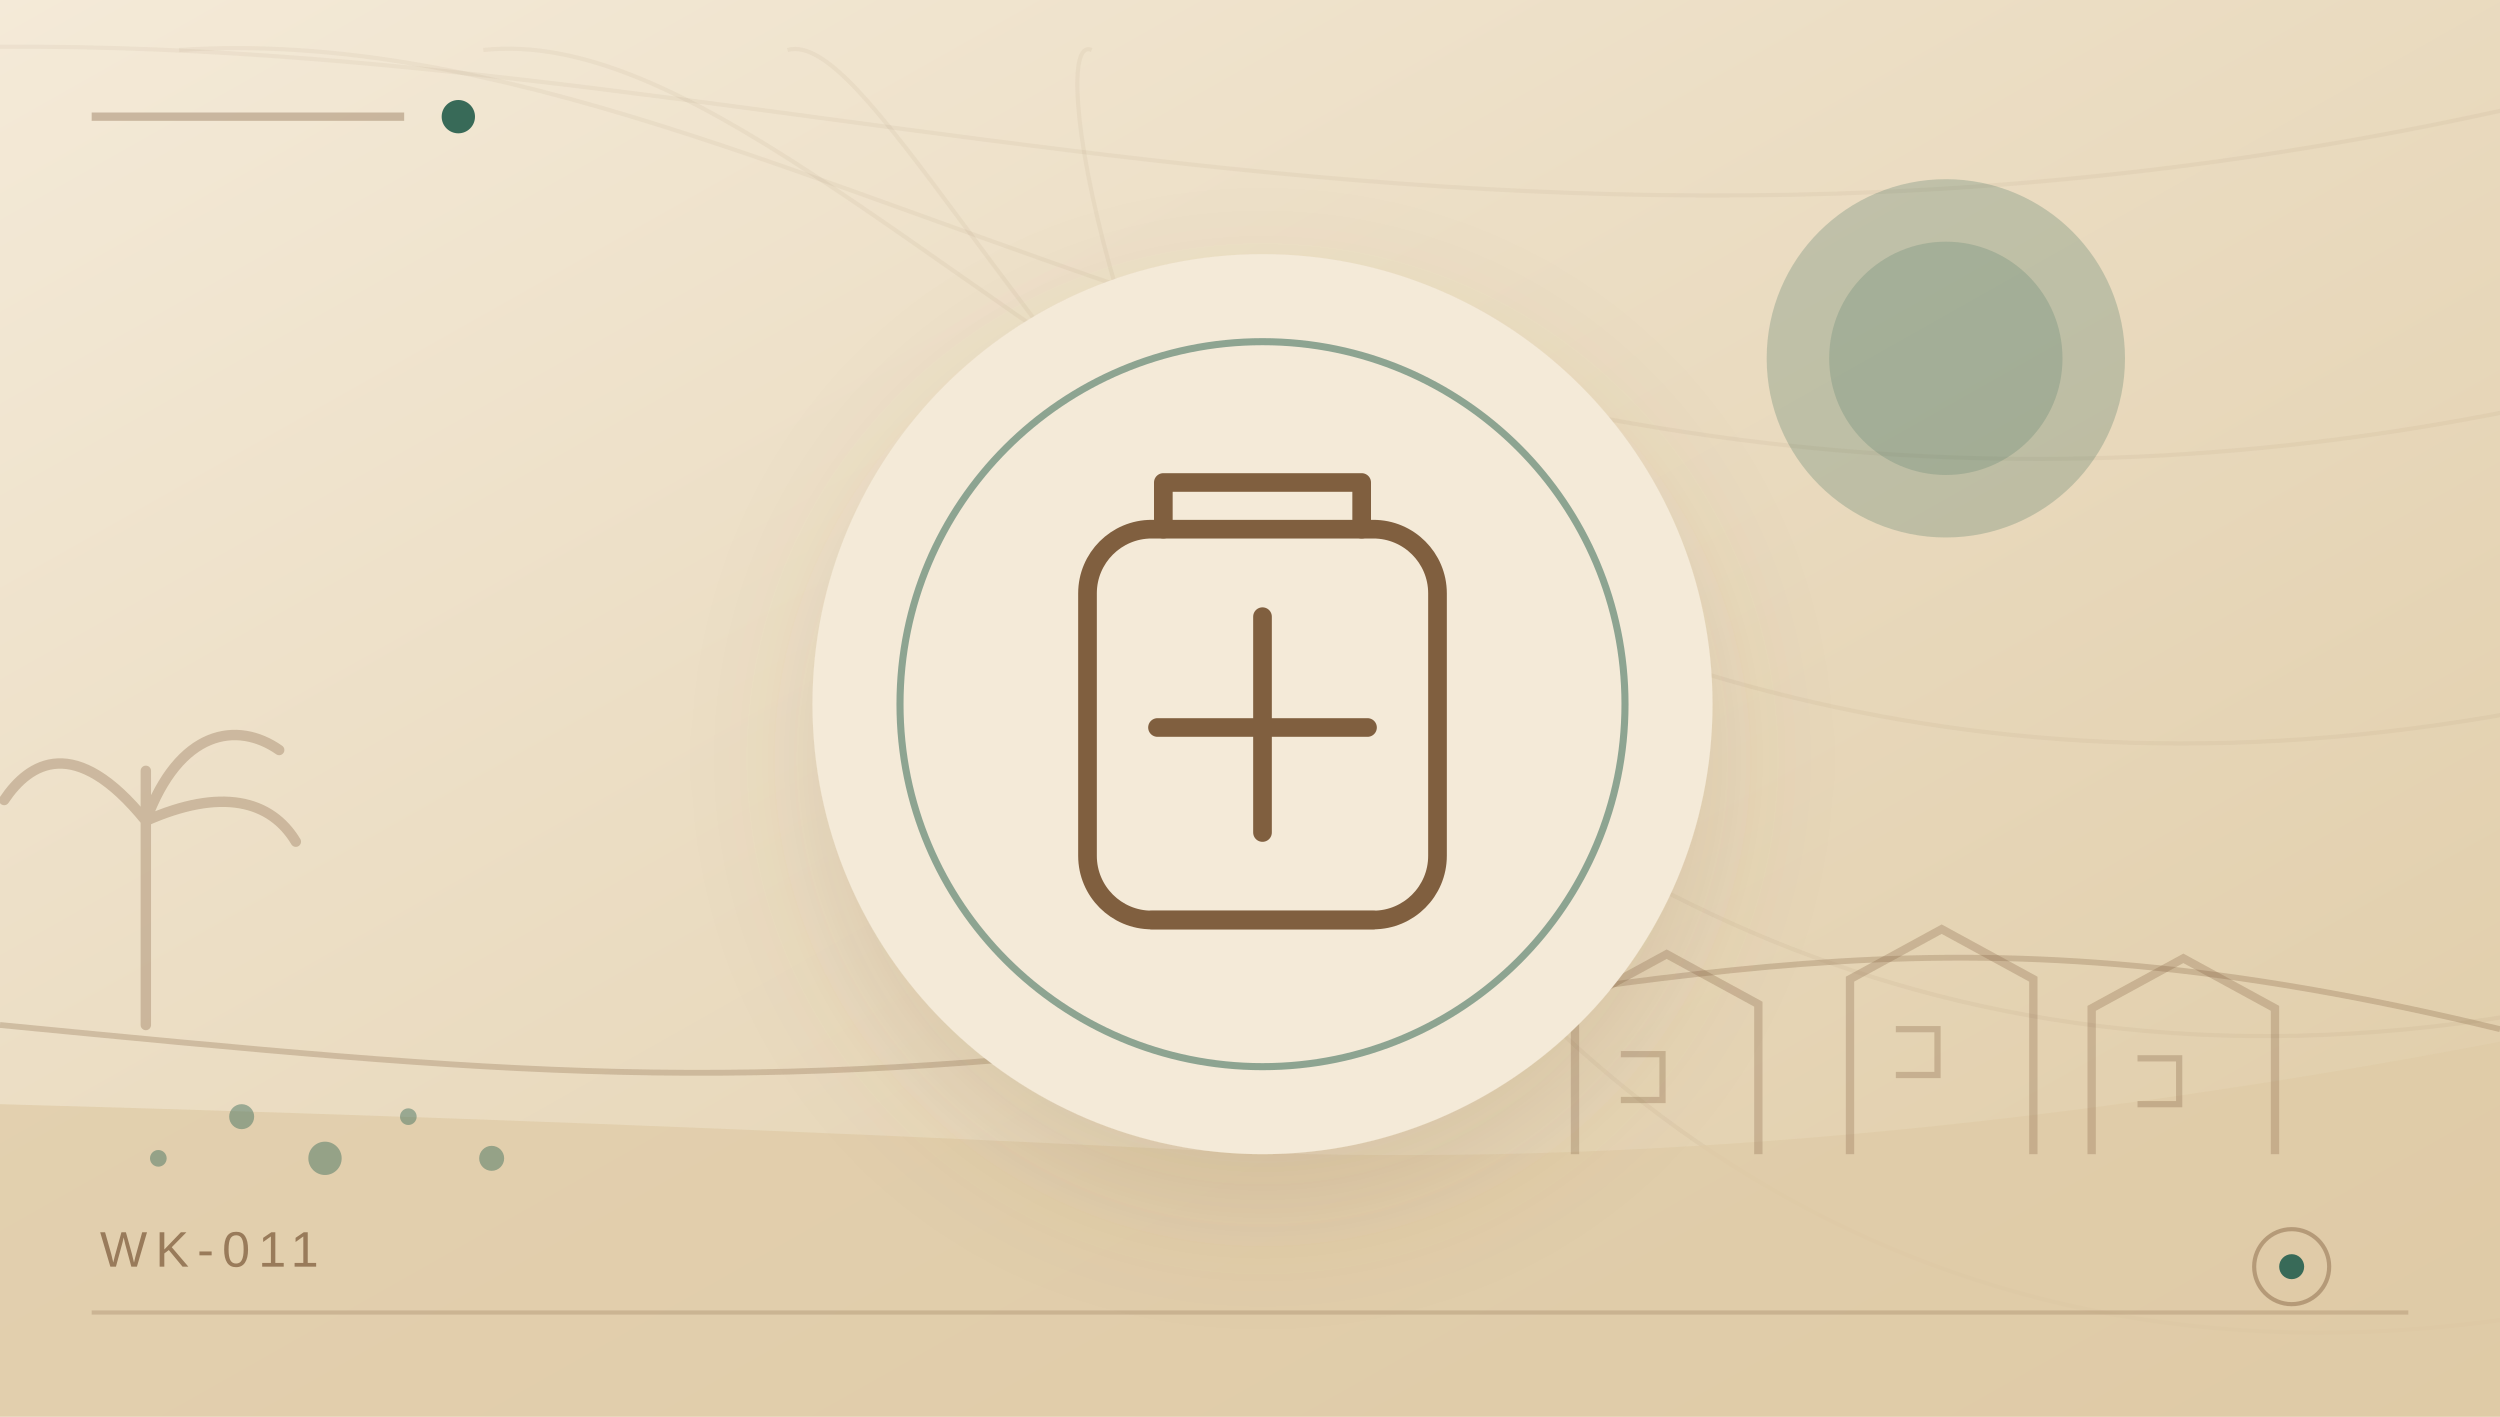
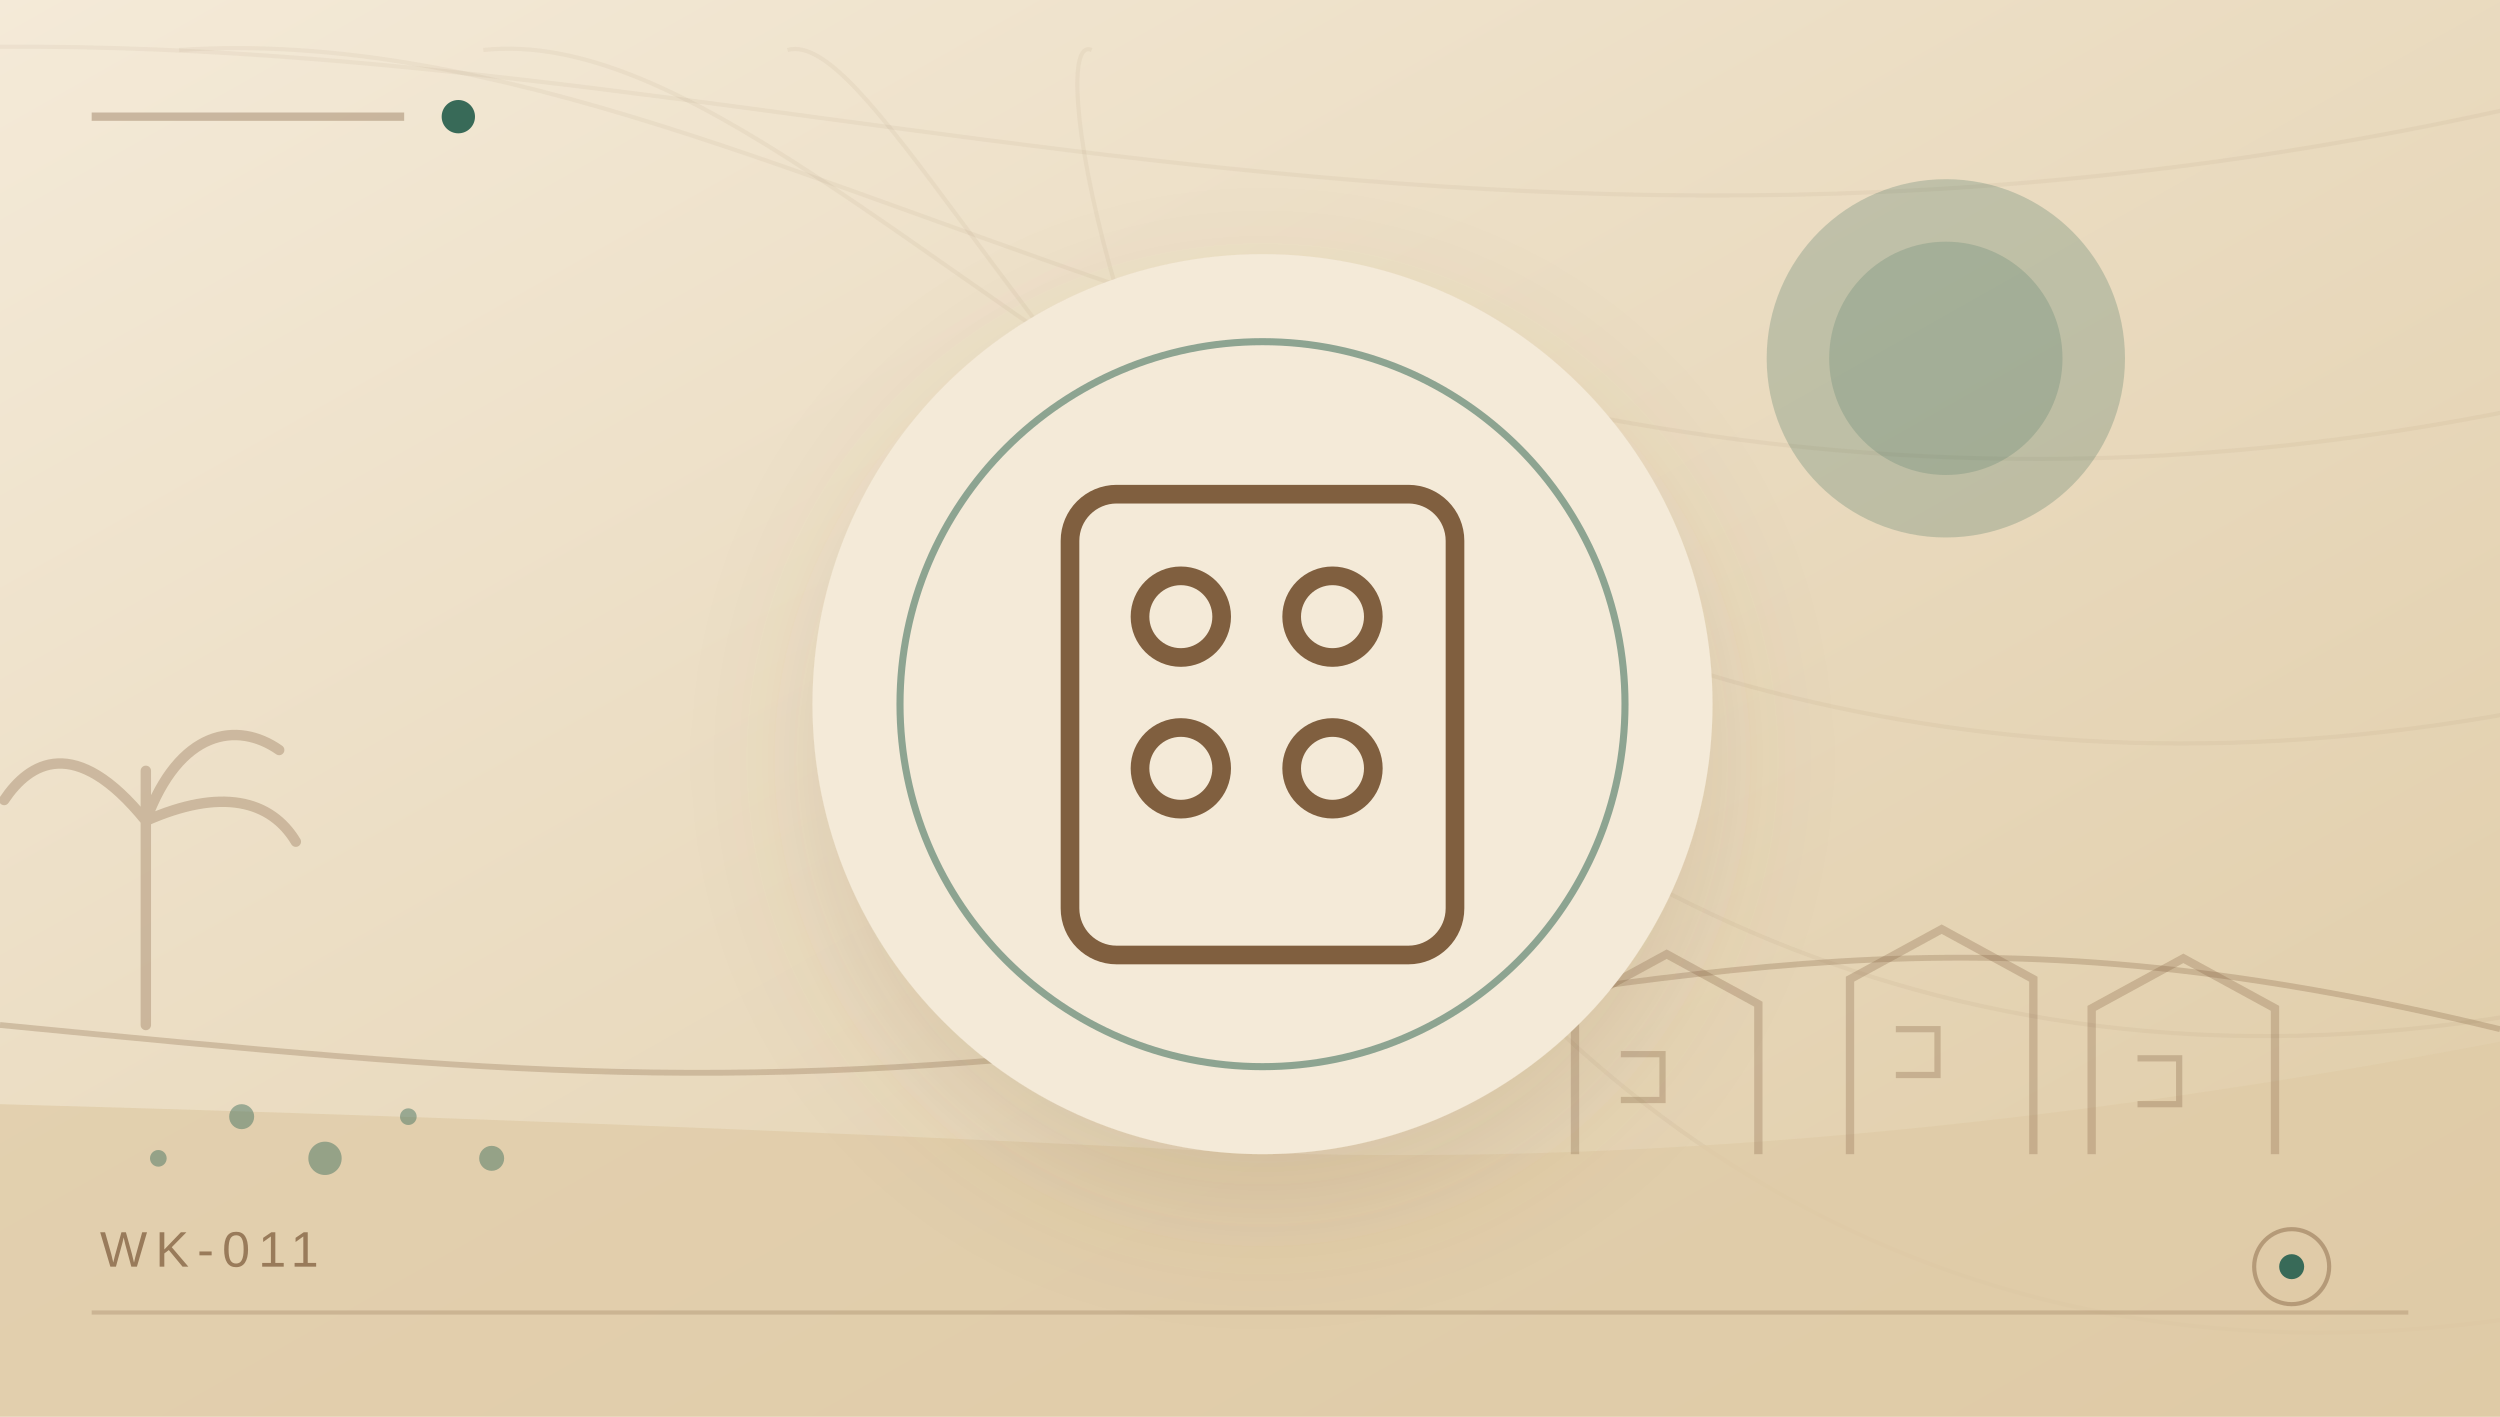
<svg xmlns="http://www.w3.org/2000/svg" viewBox="0 0 600 340" width="600" height="340">
  <defs>
    <linearGradient id="bg" x2="1" y2="1">
      <stop stop-color="#f4ead8" />
      <stop offset="1" stop-color="#dfcba6" />
    </linearGradient>
    <filter id="shadow" x="-40%" y="-40%" width="180%" height="180%">
      <feDropShadow dx="0" dy="13" stdDeviation="15" flood-color="#805f3f" flood-opacity=".14" />
    </filter>
  </defs>
  <rect width="600" height="340" fill="url(#bg)" />
  <path d="M-30 12C180 2 355 90 632 19" fill="none" stroke="#805f3f" opacity=".065" />
  <path d="M43 12C195 2 346 163 632 92" fill="none" stroke="#805f3f" opacity=".065" />
  <path d="M116 12C210 2 337 236 632 165" fill="none" stroke="#805f3f" opacity=".065" />
  <path d="M189 12C225 2 328 309 632 238" fill="none" stroke="#805f3f" opacity=".065" />
  <path d="M262 12C240 2 319 382 632 311" fill="none" stroke="#805f3f" opacity=".065" />
  <circle cx="467" cy="86" r="43" fill="#386a58" opacity=".24" />
  <circle cx="467" cy="86" r="28" fill="#386a58" opacity=".2" />
  <path d="M0 246C124 258 175 263 293 249s175-34 307-2" fill="none" stroke="#805f3f" stroke-width="1.4" opacity=".27" />
  <path d="M0 265Q145 269 286 276T600 250v90H0Z" fill="#dfcba6" opacity=".72" />
  <path d="M378 277v-36l22-12 22 12v36" fill="none" stroke="#805f3f" stroke-width="2" opacity=".28" />
  <path d="M389 253h10v11h-10" fill="none" stroke="#805f3f" stroke-width="1.5" opacity=".3" />
  <path d="M444 277v-42l22-12 22 12v42" fill="none" stroke="#805f3f" stroke-width="2" opacity=".28" />
  <path d="M455 247h10v11h-10" fill="none" stroke="#805f3f" stroke-width="1.5" opacity=".3" />
  <path d="M502 277v-35l22-12 22 12v35" fill="none" stroke="#805f3f" stroke-width="2" opacity=".28" />
  <path d="M513 254h10v11h-10" fill="none" stroke="#805f3f" stroke-width="1.5" opacity=".3" />
  <circle cx="38" cy="278" r="2" fill="#386a58" opacity=".45" />
  <circle cx="58" cy="268" r="3" fill="#386a58" opacity=".45" />
  <circle cx="78" cy="278" r="4" fill="#386a58" opacity=".45" />
  <circle cx="98" cy="268" r="2" fill="#386a58" opacity=".45" />
  <circle cx="118" cy="278" r="3" fill="#386a58" opacity=".45" />
  <path d="M35 246v-61m0 12c-17-21-28-14-34-5m34 5c8-22 22-24 32-17m-32 17c18-8 30-5 36 5" fill="none" stroke="#805f3f" stroke-width="2.5" stroke-linecap="round" opacity=".31" />
  <circle cx="303" cy="169" r="108" fill="#f4ead8" filter="url(#shadow)" />
  <circle cx="303" cy="169" r="87" fill="none" stroke="#386a58" stroke-width="1.7" opacity=".55" />
  <g transform="translate(219 85) scale(1.4)" fill="none" stroke="#805f3f" stroke-width="3.2" stroke-linecap="round" stroke-linejoin="round">
-     <rect x="30" y="30" width="60" height="67" rx="11" />
-     <path d="M43 30v-8h34v8M60 45v37M42 64h36" />
-     <path d="M41 97h38" />
+     <rect x="27" y="24" width="66" height="79" rx="8" />
+     <circle cx="46" cy="45" r="7" />
+     <circle cx="72" cy="45" r="7" />
+     <circle cx="46" cy="71" r="7" />
+     <circle cx="72" cy="71" r="7" />
  </g>
  <path d="M22 28h75" stroke="#805f3f" stroke-width="2" opacity=".36" />
  <circle cx="110" cy="28" r="4" fill="#386a58" />
  <path d="M22 315h556" stroke="#805f3f" stroke-width="1" opacity=".24" />
  <text x="24" y="304" font-family="Arial,sans-serif" font-size="12" letter-spacing="2" fill="#805f3f" opacity=".75">WK-011</text>
  <circle cx="550" cy="304" r="9" fill="none" stroke="#805f3f" opacity=".45" />
  <circle cx="550" cy="304" r="3" fill="#386a58" />
</svg>
